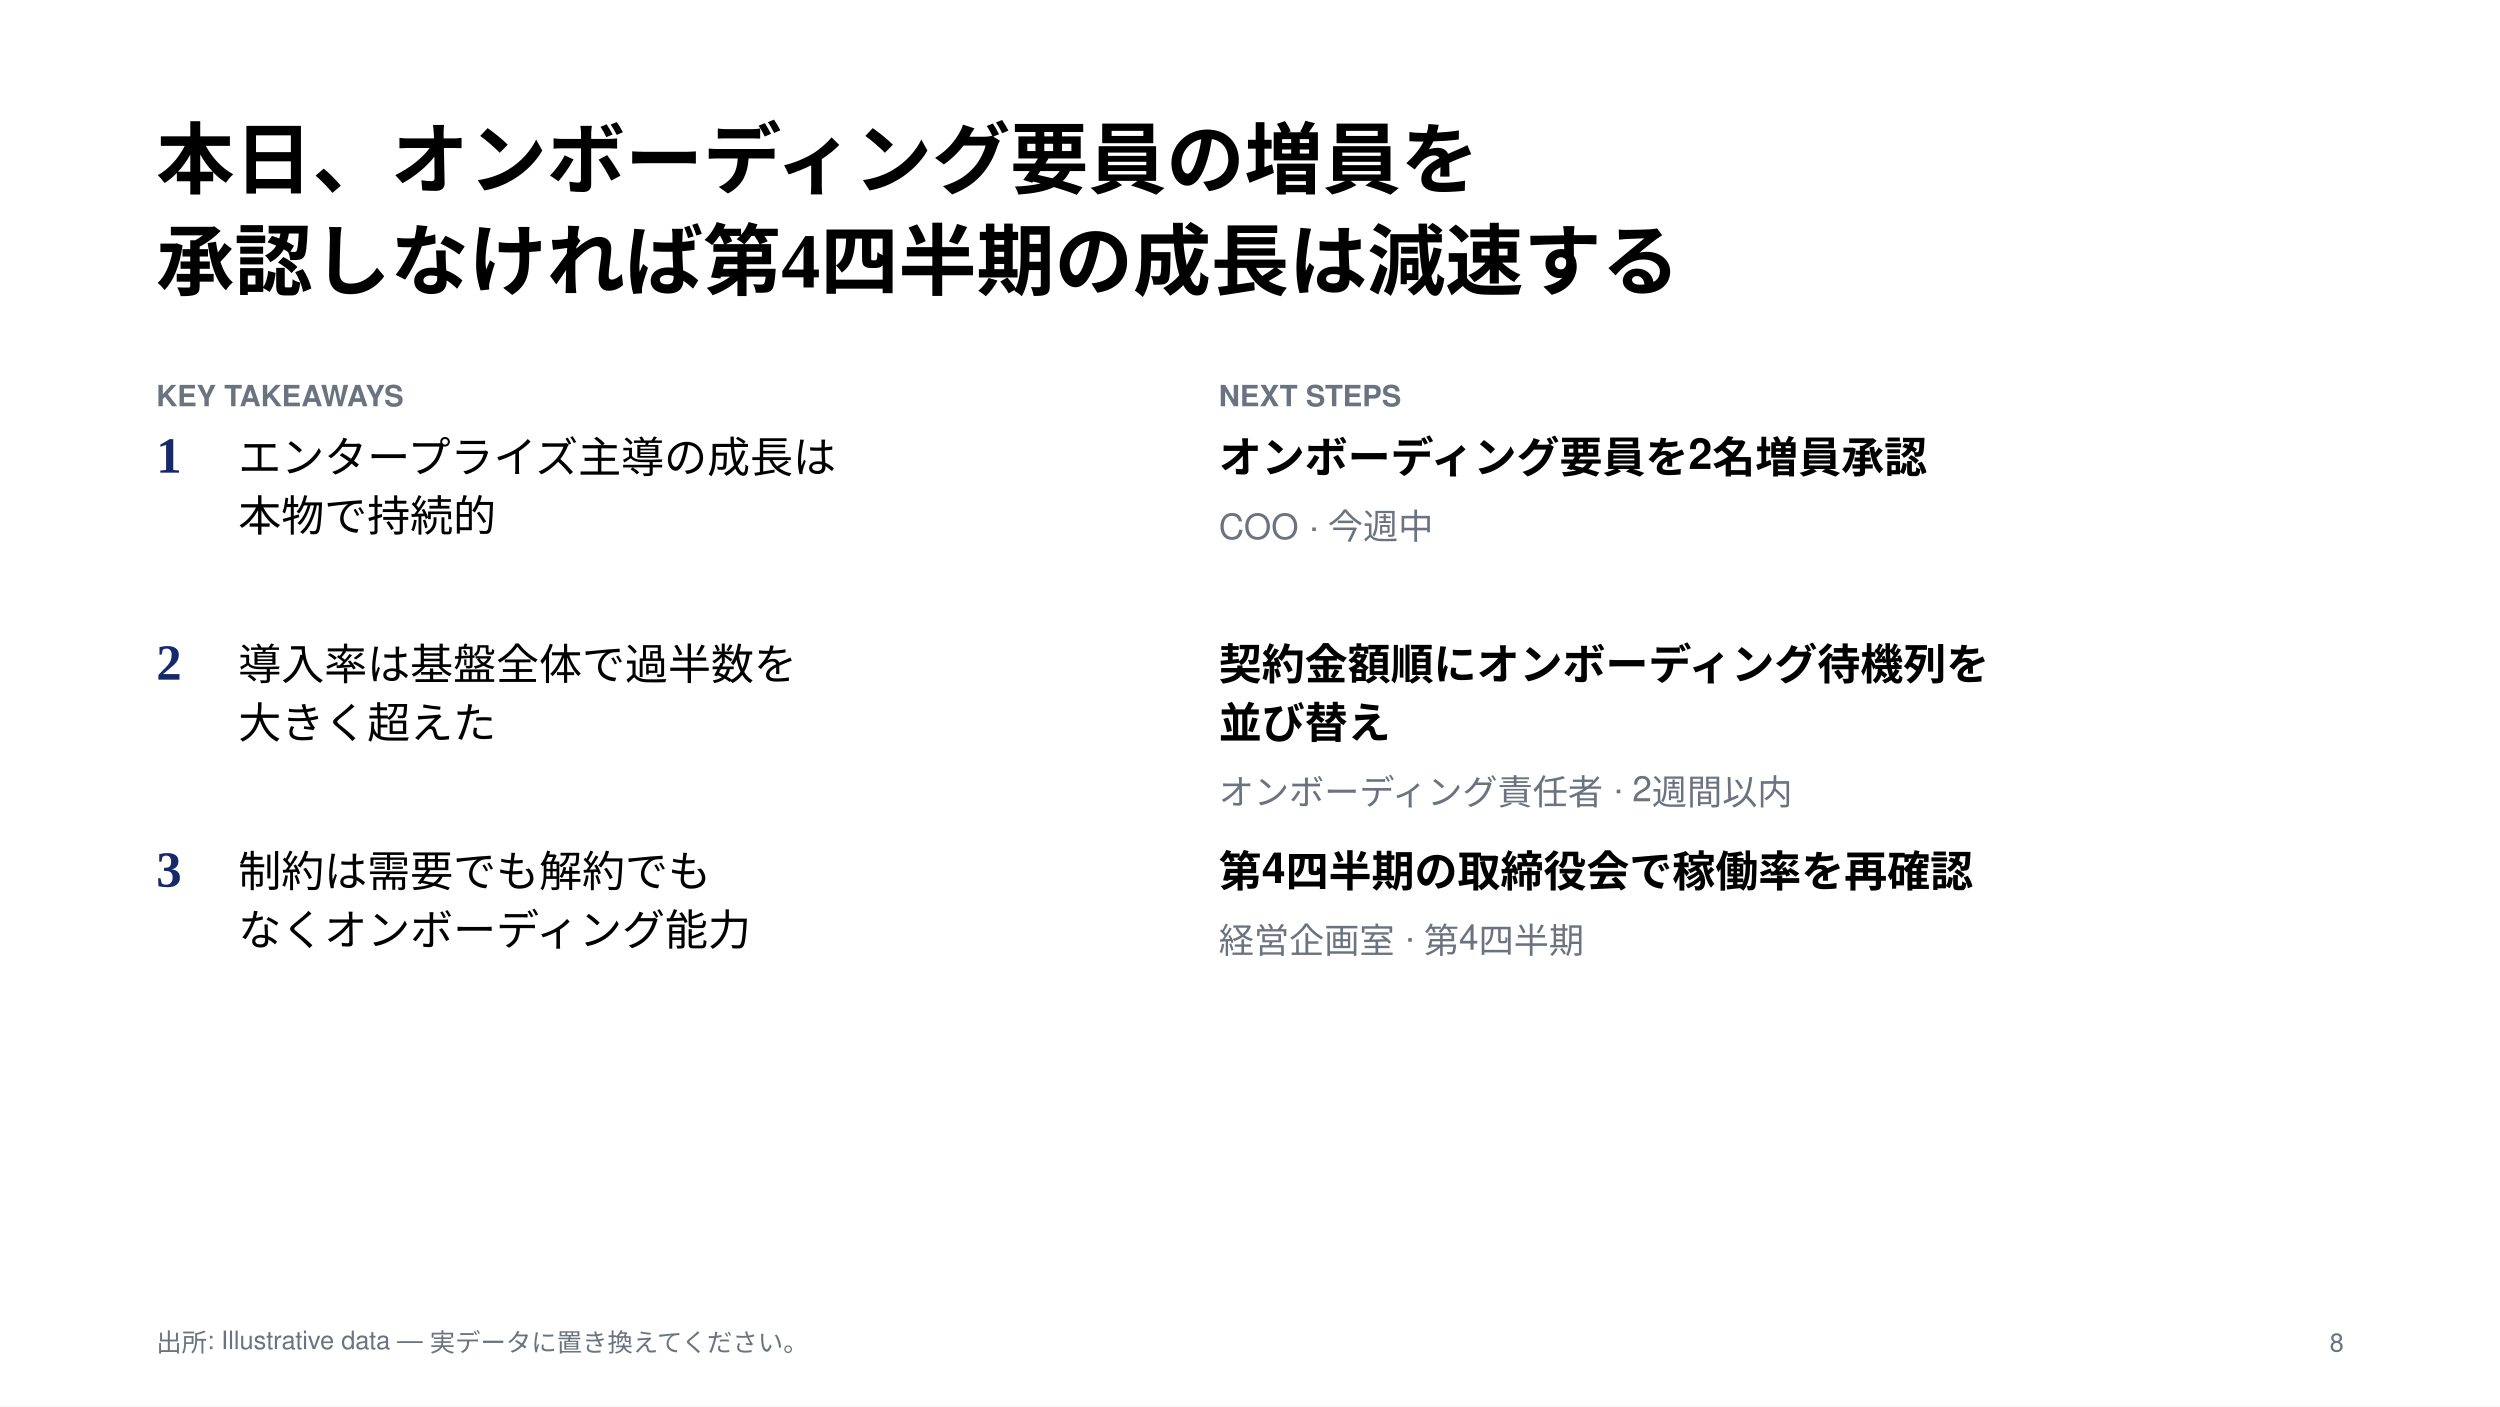
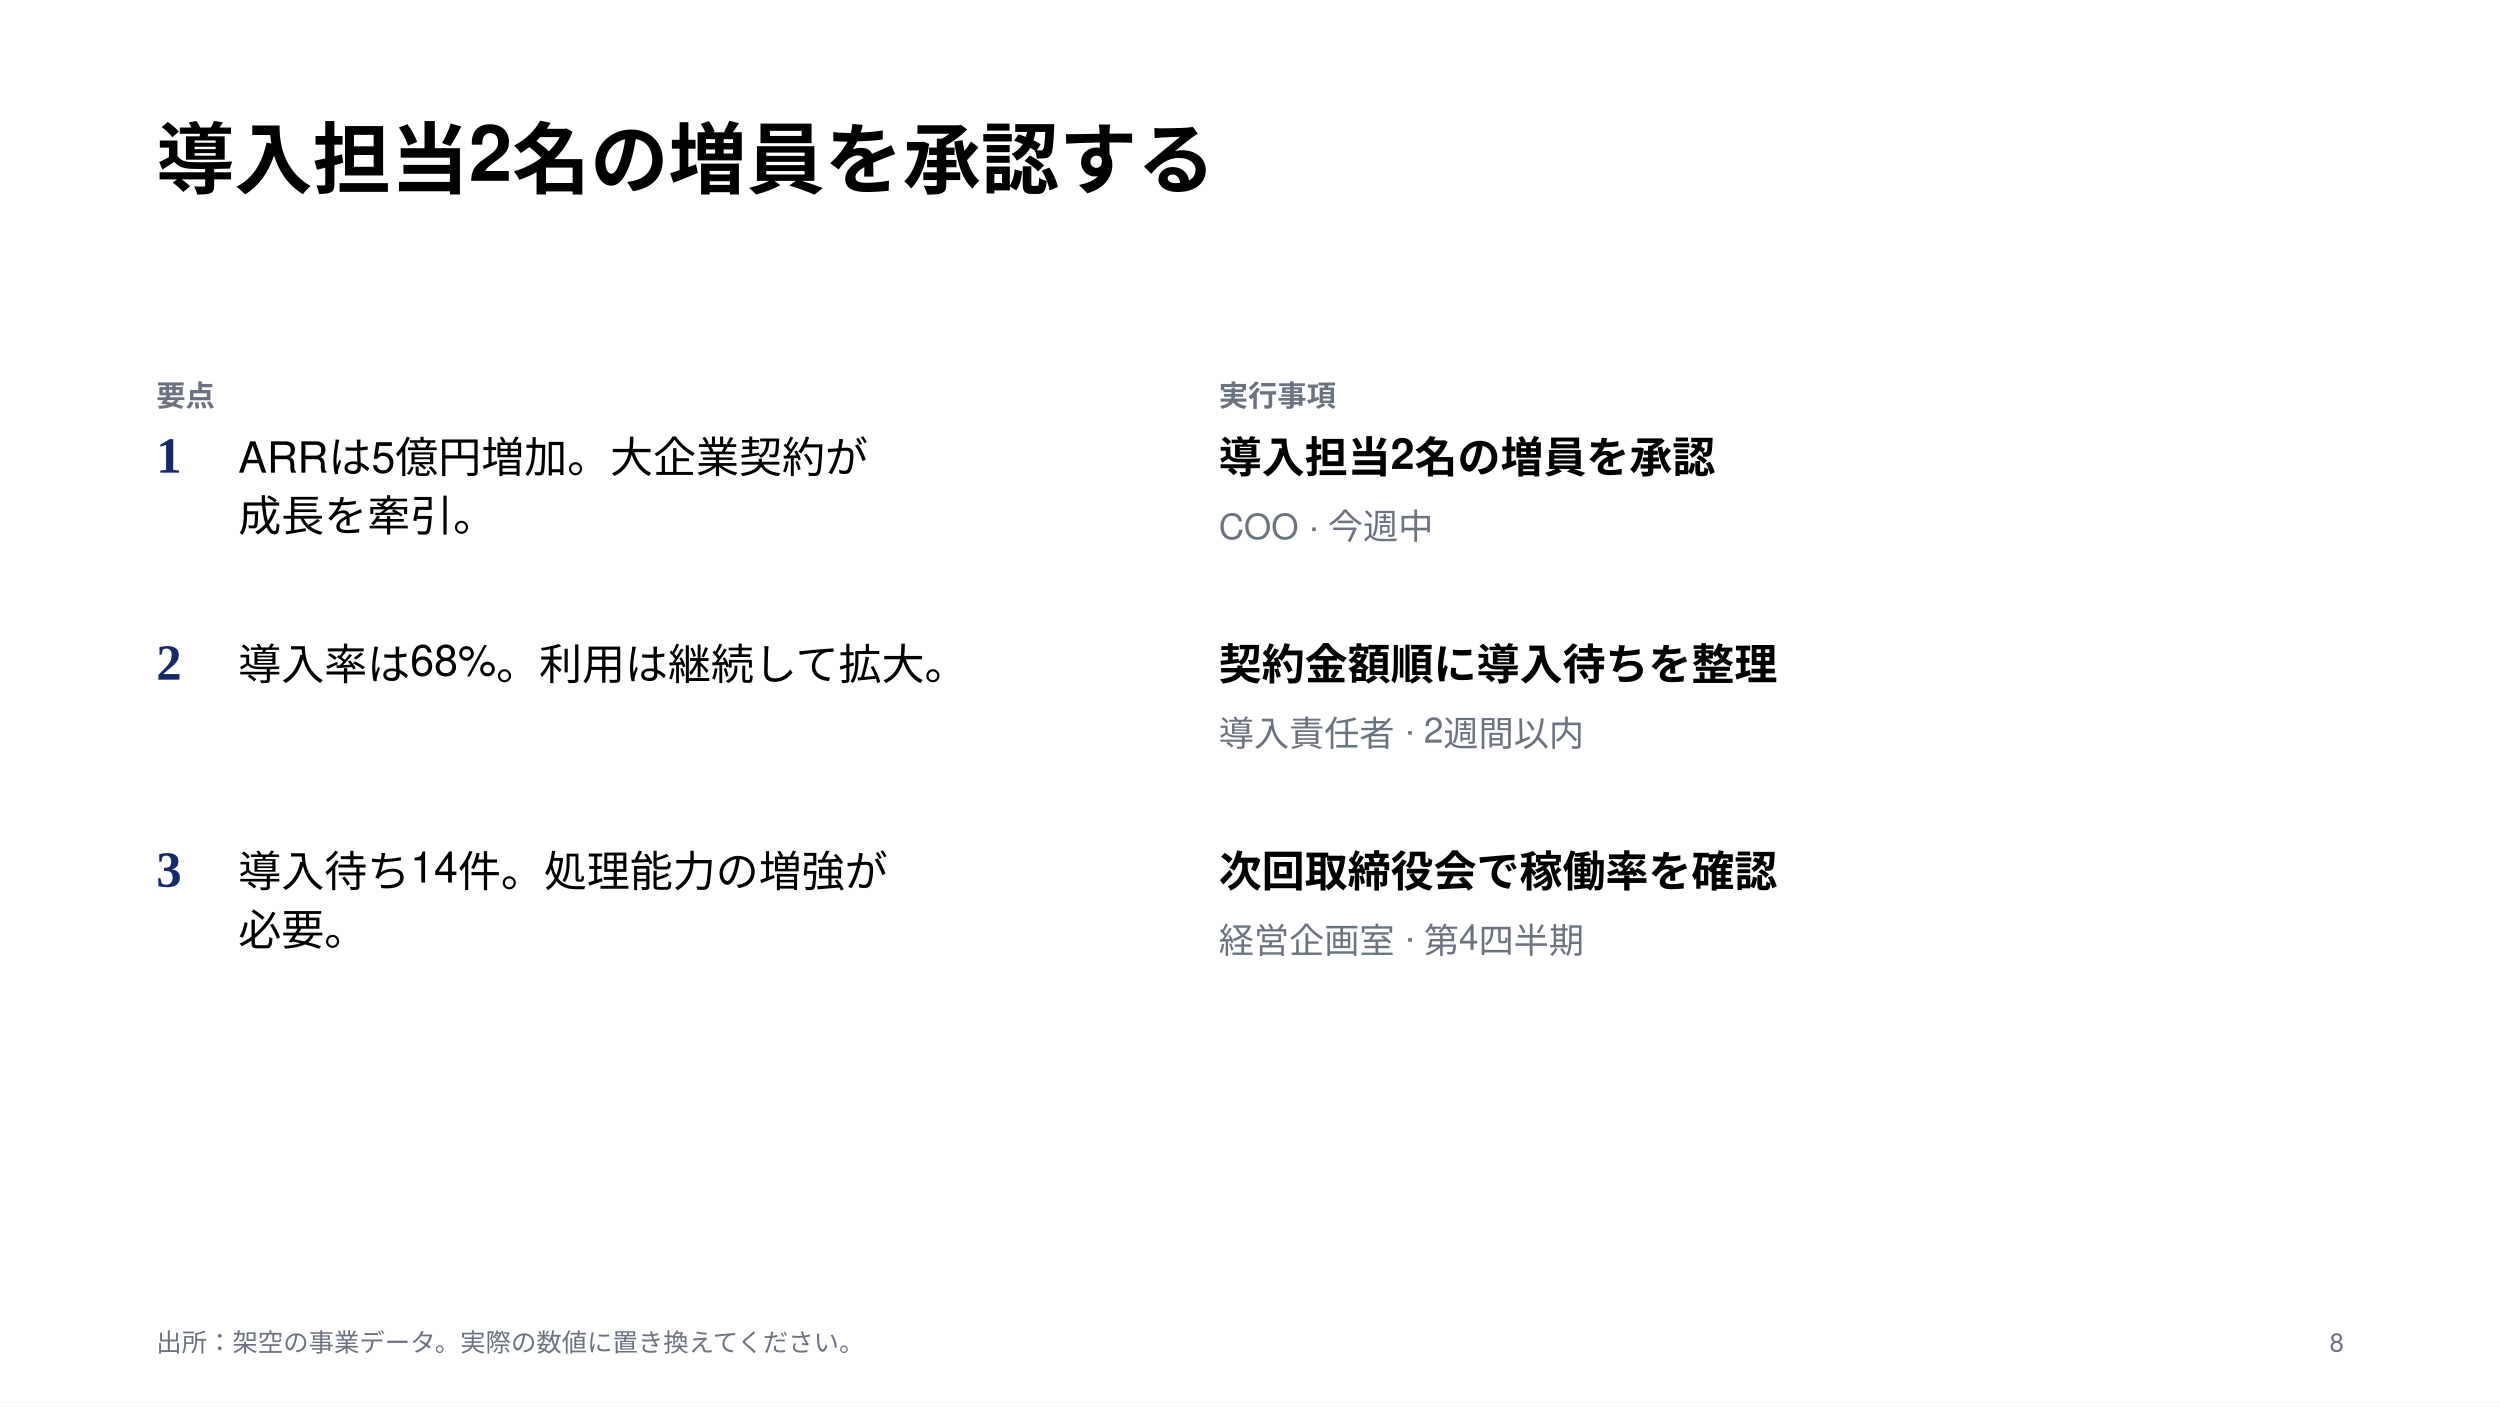
- <svg xmlns="http://www.w3.org/2000/svg" viewBox="0 0 1280 720" width="1280" height="720" role="img" aria-label="本日、オンボーディング要員の増員を承認しなければ第4四半期の成長は減速する">
+ <svg xmlns="http://www.w3.org/2000/svg" viewBox="0 0 1280 720" width="1280" height="720" role="img" aria-label="導入担当2名の増員を承認する">
  <rect width="1280" height="720" fill="#FFFFFF" />
-   <text x="80.0" y="96.0" font-family="Georgia, 'Times New Roman', 'Hiragino Mincho ProN', 'Yu Mincho', serif" font-size="40" fill="#000000" font-weight="bold" text-anchor="start">本日、オンボーディング要員の増員を</text>
-   <text x="80.0" y="148.0" font-family="Georgia, 'Times New Roman', 'Hiragino Mincho ProN', 'Yu Mincho', serif" font-size="40" fill="#000000" font-weight="bold" text-anchor="start">承認しなければ第4四半期の成長は減速する</text>
-   <text x="80.0" y="208.0" font-family="'Helvetica Neue', Helvetica, Arial, 'Hiragino Sans', 'Yu Gothic', 'Noto Sans JP', 'Meiryo', sans-serif" font-size="15" fill="#6B7280" font-weight="600" text-anchor="start">KEY TAKEAWAYS</text>
+   <text x="80.0" y="96.0" font-family="'Helvetica Neue', Helvetica, Arial, 'Hiragino Sans', 'Yu Gothic', 'Noto Sans JP', 'Meiryo', sans-serif" font-size="40" fill="#000000" font-weight="bold" text-anchor="start">導入担当2名の増員を承認する</text>
+   <text x="80.0" y="208.0" font-family="'Helvetica Neue', Helvetica, Arial, 'Hiragino Sans', 'Yu Gothic', 'Noto Sans JP', 'Meiryo', sans-serif" font-size="15" fill="#6B7280" font-weight="600" text-anchor="start">要点</text>
  <text x="80.0" y="242.0" font-family="Georgia, 'Times New Roman', 'Hiragino Mincho ProN', 'Yu Mincho', serif" font-size="26" fill="#15296B" font-weight="bold" text-anchor="start">1</text>
-   <text x="122.0" y="242.0" font-family="'Helvetica Neue', Helvetica, Arial, 'Hiragino Sans', 'Yu Gothic', 'Noto Sans JP', 'Meiryo', sans-serif" font-size="22" fill="#000000" font-weight="normal" text-anchor="start">エンタープライズ主導の成長は</text>
-   <text x="122.0" y="272.0" font-family="'Helvetica Neue', Helvetica, Arial, 'Hiragino Sans', 'Yu Gothic', 'Noto Sans JP', 'Meiryo', sans-serif" font-size="22" fill="#000000" font-weight="normal" text-anchor="start">本物で持続的</text>
+   <text x="122.0" y="242.0" font-family="'Helvetica Neue', Helvetica, Arial, 'Hiragino Sans', 'Yu Gothic', 'Noto Sans JP', 'Meiryo', sans-serif" font-size="22" fill="#000000" font-weight="normal" text-anchor="start">ARRは5億円増加。大企業契約が</text>
+   <text x="122.0" y="272.0" font-family="'Helvetica Neue', Helvetica, Arial, 'Hiragino Sans', 'Yu Gothic', 'Noto Sans JP', 'Meiryo', sans-serif" font-size="22" fill="#000000" font-weight="normal" text-anchor="start">成長を牽引。</text>
  <text x="80.0" y="348.0" font-family="Georgia, 'Times New Roman', 'Hiragino Mincho ProN', 'Yu Mincho', serif" font-size="26" fill="#15296B" font-weight="bold" text-anchor="start">2</text>
-   <text x="122.0" y="348.0" font-family="'Helvetica Neue', Helvetica, Arial, 'Hiragino Sans', 'Yu Gothic', 'Noto Sans JP', 'Meiryo', sans-serif" font-size="22" fill="#000000" font-weight="normal" text-anchor="start">導入率は基盤全体で過半数を</text>
-   <text x="122.0" y="378.0" font-family="'Helvetica Neue', Helvetica, Arial, 'Hiragino Sans', 'Yu Gothic', 'Noto Sans JP', 'Meiryo', sans-serif" font-size="22" fill="#000000" font-weight="normal" text-anchor="start">大きく超えた</text>
+   <text x="122.0" y="348.0" font-family="'Helvetica Neue', Helvetica, Arial, 'Hiragino Sans', 'Yu Gothic', 'Noto Sans JP', 'Meiryo', sans-serif" font-size="22" fill="#000000" font-weight="normal" text-anchor="start">導入率は68%。利用は継続して拡大。</text>
  <text x="80.0" y="454.0" font-family="Georgia, 'Times New Roman', 'Hiragino Mincho ProN', 'Yu Mincho', serif" font-size="26" fill="#15296B" font-weight="bold" text-anchor="start">3</text>
-   <text x="122.0" y="454.0" font-family="'Helvetica Neue', Helvetica, Arial, 'Hiragino Sans', 'Yu Gothic', 'Noto Sans JP', 'Meiryo', sans-serif" font-size="22" fill="#000000" font-weight="normal" text-anchor="start">制約は需要でも解約でも</text>
-   <text x="122.0" y="484.0" font-family="'Helvetica Neue', Helvetica, Arial, 'Hiragino Sans', 'Yu Gothic', 'Noto Sans JP', 'Meiryo', sans-serif" font-size="22" fill="#000000" font-weight="normal" text-anchor="start">なくオンボーディング能力</text>
-   <text x="624.0" y="208.0" font-family="'Helvetica Neue', Helvetica, Arial, 'Hiragino Sans', 'Yu Gothic', 'Noto Sans JP', 'Meiryo', sans-serif" font-size="15" fill="#6B7280" font-weight="600" text-anchor="start">NEXT STEPS</text>
-   <text x="624.0" y="242.0" font-family="'Helvetica Neue', Helvetica, Arial, 'Hiragino Sans', 'Yu Gothic', 'Noto Sans JP', 'Meiryo', sans-serif" font-size="22" fill="#000000" font-weight="600" text-anchor="start">オンボーディング要員を2名増員承認</text>
+   <text x="122.0" y="454.0" font-family="'Helvetica Neue', Helvetica, Arial, 'Hiragino Sans', 'Yu Gothic', 'Noto Sans JP', 'Meiryo', sans-serif" font-size="22" fill="#000000" font-weight="normal" text-anchor="start">導入待ち14件。処理能力の増強が</text>
+   <text x="122.0" y="484.0" font-family="'Helvetica Neue', Helvetica, Arial, 'Hiragino Sans', 'Yu Gothic', 'Noto Sans JP', 'Meiryo', sans-serif" font-size="22" fill="#000000" font-weight="normal" text-anchor="start">必要。</text>
+   <text x="624.0" y="208.0" font-family="'Helvetica Neue', Helvetica, Arial, 'Hiragino Sans', 'Yu Gothic', 'Noto Sans JP', 'Meiryo', sans-serif" font-size="15" fill="#6B7280" font-weight="600" text-anchor="start">実行事項</text>
+   <text x="624.0" y="242.0" font-family="'Helvetica Neue', Helvetica, Arial, 'Hiragino Sans', 'Yu Gothic', 'Noto Sans JP', 'Meiryo', sans-serif" font-size="22" fill="#000000" font-weight="600" text-anchor="start">導入担当2名の増員を承認</text>
  <text x="624.0" y="276.0" font-family="'Helvetica Neue', Helvetica, Arial, 'Hiragino Sans', 'Yu Gothic', 'Noto Sans JP', 'Meiryo', sans-serif" font-size="18" fill="#6B7280" font-weight="normal" text-anchor="start">COO · 今週中</text>
-   <text x="624.0" y="348.0" font-family="'Helvetica Neue', Helvetica, Arial, 'Hiragino Sans', 'Yu Gothic', 'Noto Sans JP', 'Meiryo', sans-serif" font-size="22" fill="#000000" font-weight="600" text-anchor="start">契約金額順にオンボーディング待機列を</text>
-   <text x="624.0" y="378.0" font-family="'Helvetica Neue', Helvetica, Arial, 'Hiragino Sans', 'Yu Gothic', 'Noto Sans JP', 'Meiryo', sans-serif" font-size="22" fill="#000000" font-weight="600" text-anchor="start">並び替え</text>
-   <text x="624.0" y="412.0" font-family="'Helvetica Neue', Helvetica, Arial, 'Hiragino Sans', 'Yu Gothic', 'Noto Sans JP', 'Meiryo', sans-serif" font-size="18" fill="#6B7280" font-weight="normal" text-anchor="start">オンボーディング責任者 · 2週間以内</text>
-   <text x="624.0" y="454.0" font-family="'Helvetica Neue', Helvetica, Arial, 'Hiragino Sans', 'Yu Gothic', 'Noto Sans JP', 'Meiryo', sans-serif" font-size="22" fill="#000000" font-weight="600" text-anchor="start">第4四半期の取締役会で稼働率を再確認</text>
+   <text x="624.0" y="348.0" font-family="'Helvetica Neue', Helvetica, Arial, 'Hiragino Sans', 'Yu Gothic', 'Noto Sans JP', 'Meiryo', sans-serif" font-size="22" fill="#000000" font-weight="600" text-anchor="start">契約金額順に導入待ちを整理</text>
+   <text x="624.0" y="382.0" font-family="'Helvetica Neue', Helvetica, Arial, 'Hiragino Sans', 'Yu Gothic', 'Noto Sans JP', 'Meiryo', sans-serif" font-size="18" fill="#6B7280" font-weight="normal" text-anchor="start">導入責任者 · 2週間以内</text>
+   <text x="624.0" y="454.0" font-family="'Helvetica Neue', Helvetica, Arial, 'Hiragino Sans', 'Yu Gothic', 'Noto Sans JP', 'Meiryo', sans-serif" font-size="22" fill="#000000" font-weight="600" text-anchor="start">次回取締役会で稼働率を確認</text>
  <text x="624.0" y="488.0" font-family="'Helvetica Neue', Helvetica, Arial, 'Hiragino Sans', 'Yu Gothic', 'Noto Sans JP', 'Meiryo', sans-serif" font-size="18" fill="#6B7280" font-weight="normal" text-anchor="start">経営企画室 · 第4四半期</text>
  <text x="80.0" y="630.0" font-family="'Helvetica Neue', Helvetica, Arial, 'Hiragino Sans', 'Yu Gothic', 'Noto Sans JP', 'Meiryo', sans-serif" font-size="22" fill="#15296B" font-weight="600" text-anchor="start" />
-   <text x="80.0" y="692.0" font-family="'Helvetica Neue', Helvetica, Arial, 'Hiragino Sans', 'Yu Gothic', 'Noto Sans JP', 'Meiryo', sans-serif" font-size="13" fill="#6B7280" font-weight="normal" text-anchor="start">出所: Illustrative data — 実データに置き換えてください。</text>
+   <text x="80.0" y="692.0" font-family="'Helvetica Neue', Helvetica, Arial, 'Hiragino Sans', 'Yu Gothic', 'Noto Sans JP', 'Meiryo', sans-serif" font-size="13" fill="#6B7280" font-weight="normal" text-anchor="start">出所：架空の事業データ。実際の数値に置き換えてください。</text>
  <text x="1200.0" y="692.0" font-family="'Helvetica Neue', Helvetica, Arial, 'Hiragino Sans', 'Yu Gothic', 'Noto Sans JP', 'Meiryo', sans-serif" font-size="13" fill="#6B7280" font-weight="normal" text-anchor="end">8</text>
</svg>
